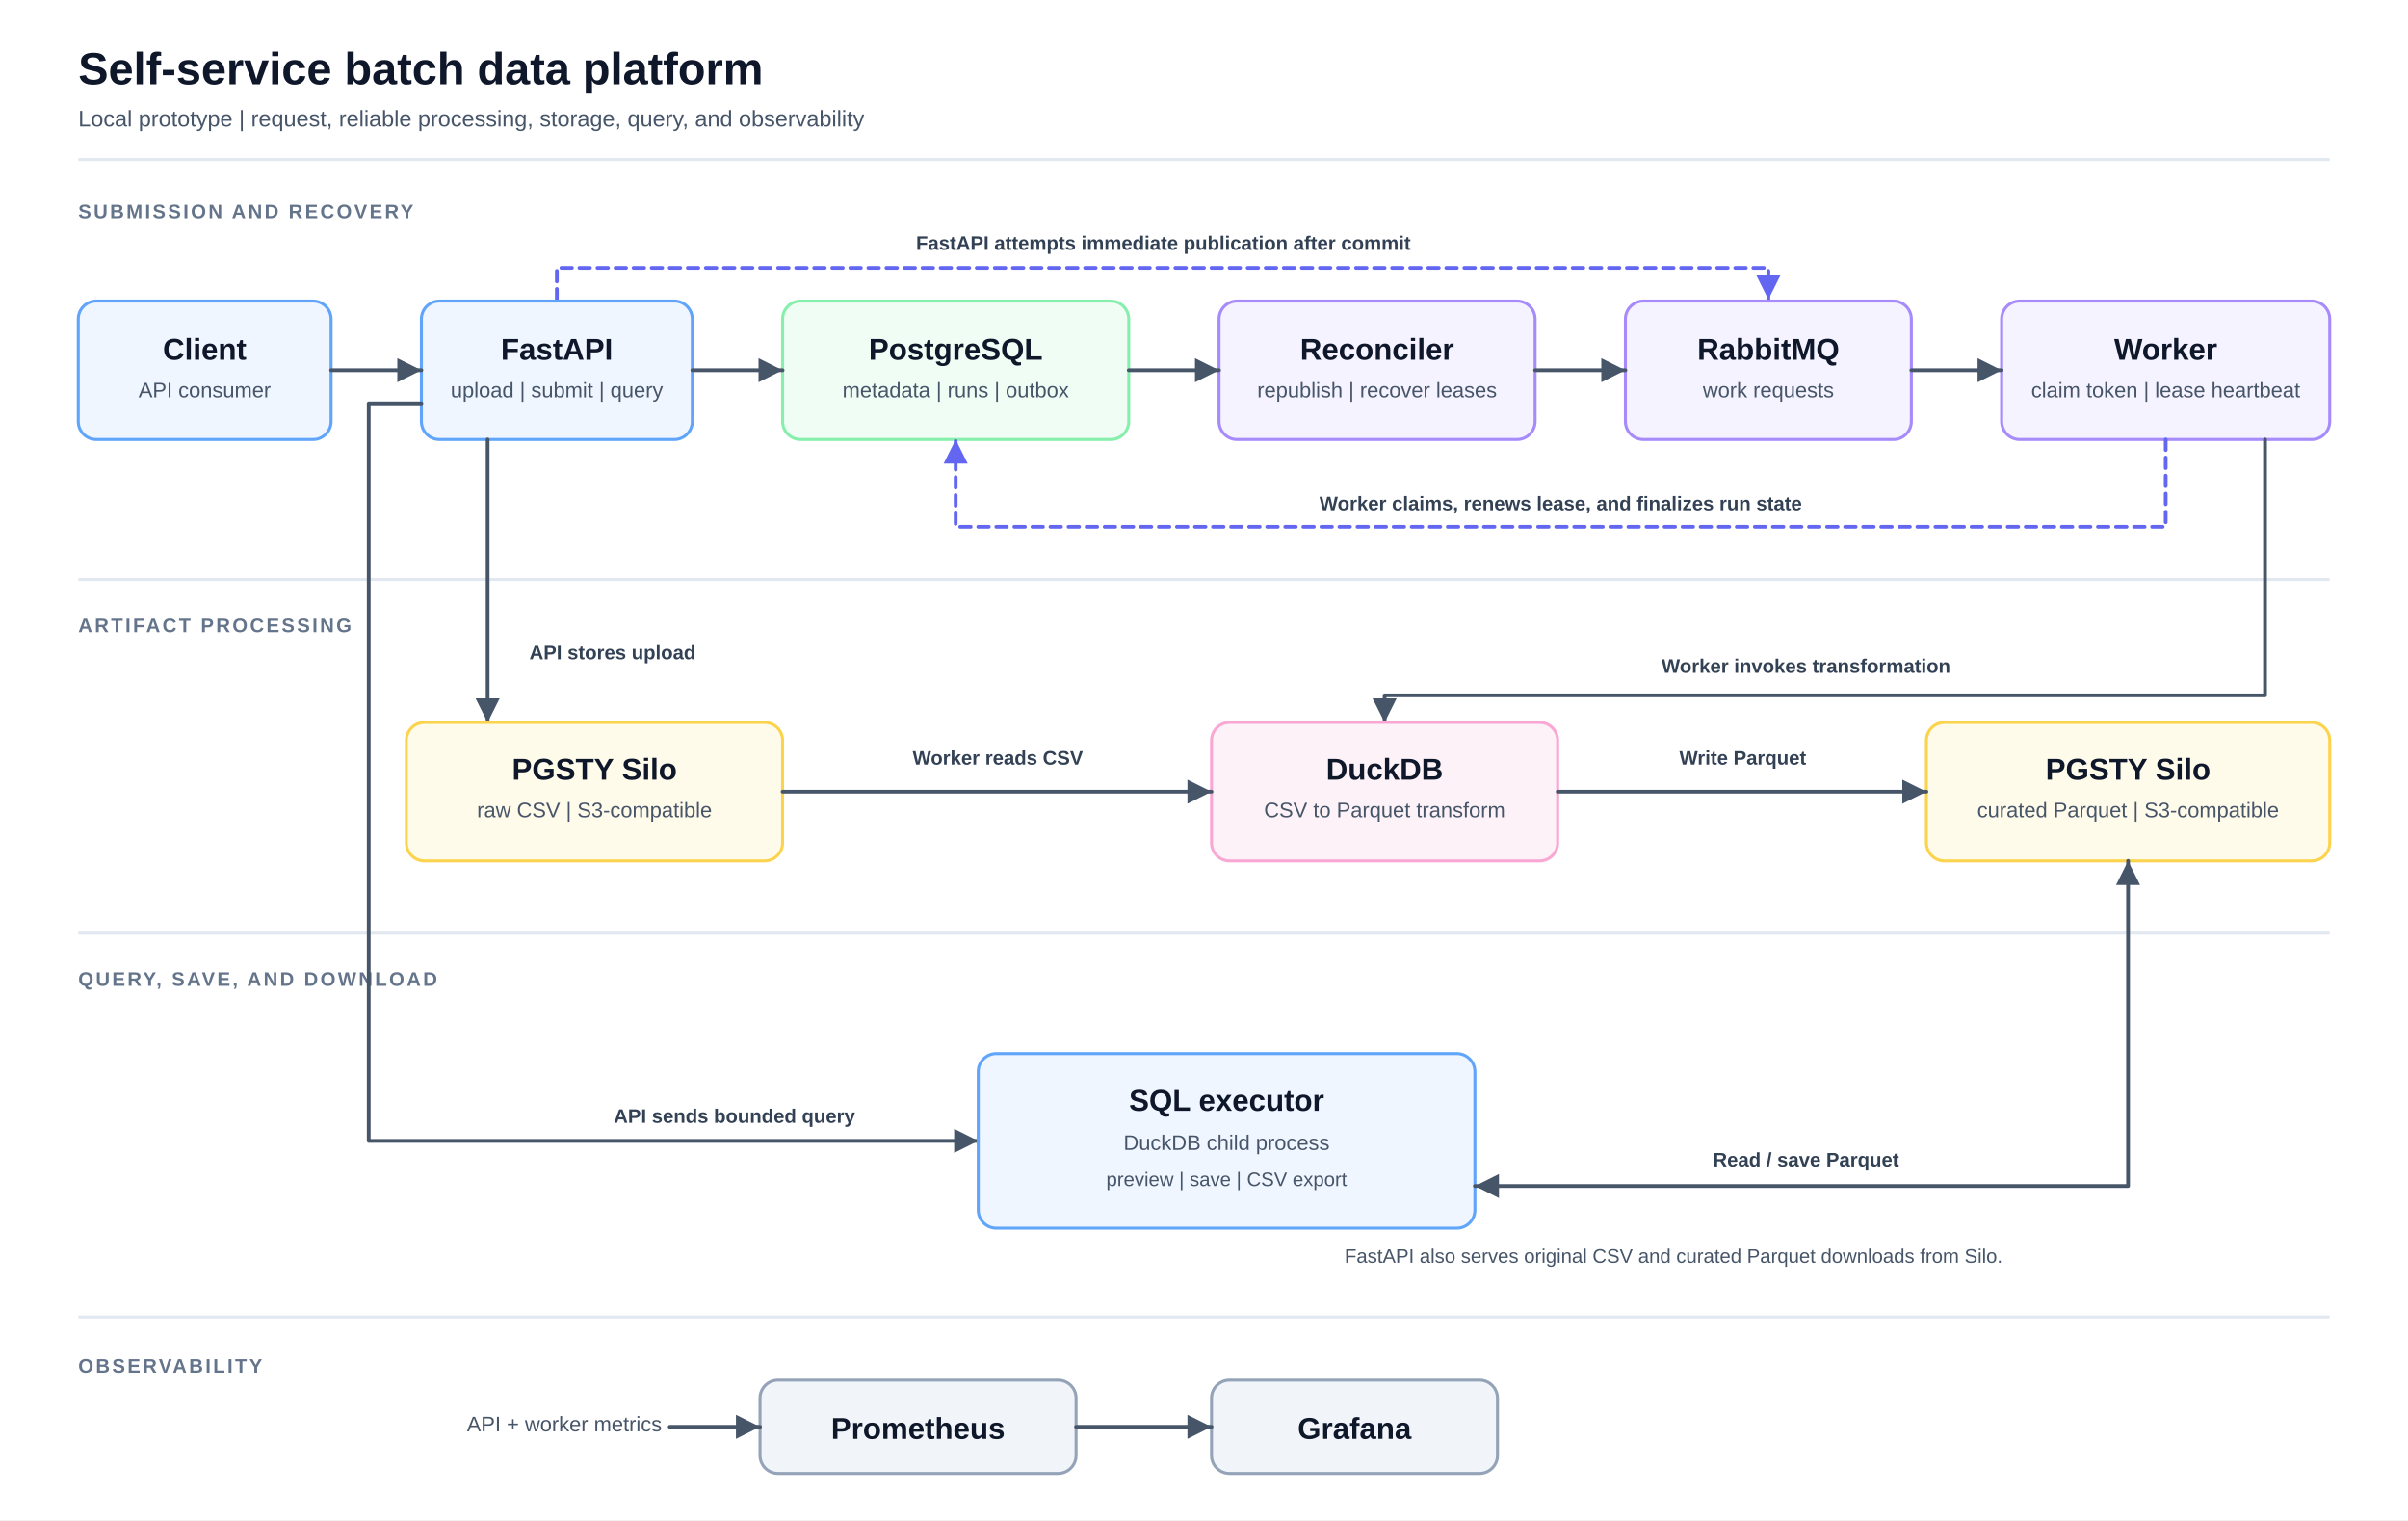
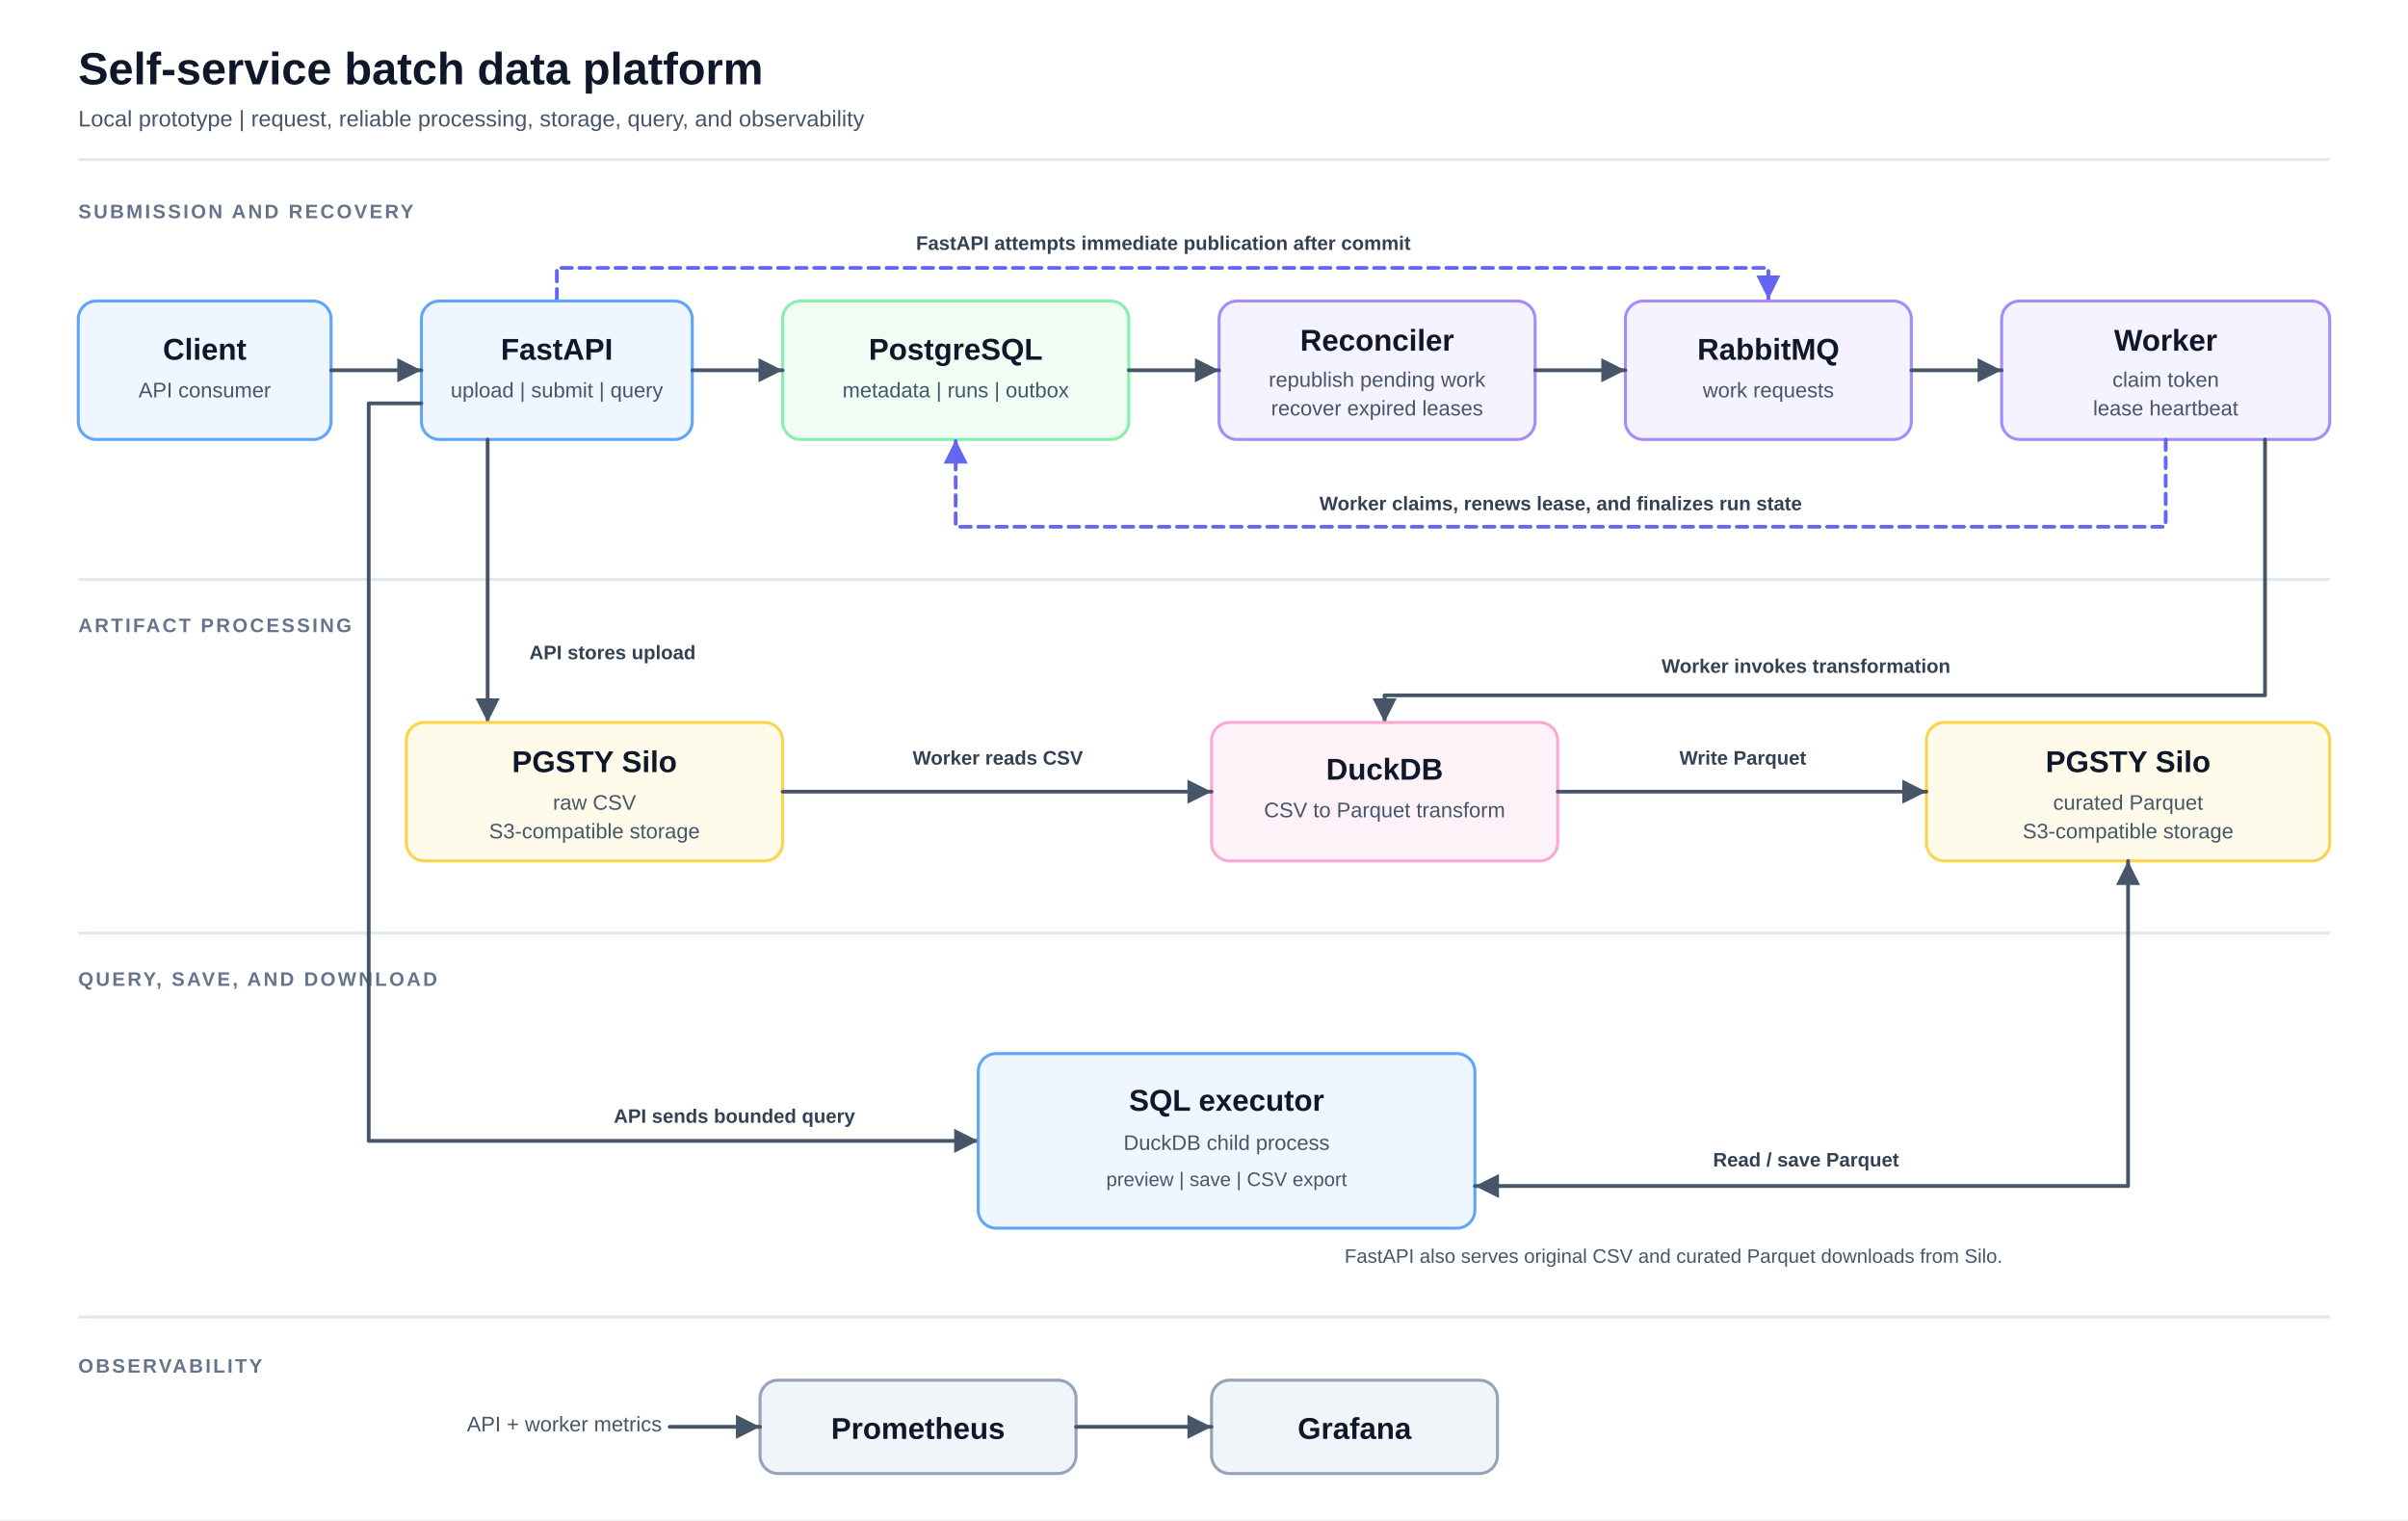
<svg xmlns="http://www.w3.org/2000/svg" width="1600" height="1010" viewBox="0 0 1600 1010" role="img" aria-labelledby="title description">
  <defs>
    <marker id="arrow" viewBox="0 0 10 10" refX="9" refY="5" markerWidth="8" markerHeight="8" orient="auto-start-reverse">
      <path d="M1 1 L9 5 L1 9 Z" fill="#475569" />
    </marker>
    <marker id="accent-arrow" viewBox="0 0 10 10" refX="9" refY="5" markerWidth="8" markerHeight="8" orient="auto-start-reverse">
      <path d="M1 1 L9 5 L1 9 Z" fill="#6366f1" />
    </marker>
    <style>
      text { font-family: Arial, Helvetica, sans-serif; fill: #0f172a; }
      .title { font-size: 30px; font-weight: 700; }
      .subtitle { font-size: 15px; fill: #475569; }
      .section { font-size: 13px; font-weight: 700; letter-spacing: 1.5px; fill: #64748b; }
      .name { font-size: 20px; font-weight: 700; text-anchor: middle; }
      .detail { font-size: 14px; fill: #475569; text-anchor: middle; }
      .small { font-size: 13px; fill: #475569; text-anchor: middle; }
      .label { font-size: 13px; font-weight: 600; fill: #334155; text-anchor: middle; }
      .line { fill: none; stroke: #475569; stroke-width: 2.5; stroke-linecap: round; stroke-linejoin: round; marker-end: url(#arrow); }
      .both { fill: none; stroke: #475569; stroke-width: 2.5; stroke-linecap: round; stroke-linejoin: round; marker-start: url(#arrow); marker-end: url(#arrow); }
      .recovery { fill: none; stroke: #6366f1; stroke-width: 2.5; stroke-dasharray: 7 5; stroke-linecap: round; stroke-linejoin: round; marker-end: url(#accent-arrow); }
      .rule { stroke: #e2e8f0; stroke-width: 2; }
    </style>
  </defs>
  <rect width="1600" height="1010" fill="#ffffff" />
  <text class="title" x="52" y="56">Self-service batch data platform</text>
  <text class="subtitle" x="52" y="84">Local prototype | request, reliable processing, storage, query, and observability</text>
  <line class="rule" x1="52" y1="106" x2="1548" y2="106" />
  <text class="section" x="52" y="145">SUBMISSION AND RECOVERY</text>
  <path class="recovery" d="M370 199 V178 H1175 V199" />
  <text class="label" x="773" y="166">FastAPI attempts immediate publication after commit</text>
  <g stroke-width="2">
    <rect x="52" y="200" width="168" height="92" rx="12" fill="#eff6ff" stroke="#60a5fa" />
    <rect x="280" y="200" width="180" height="92" rx="12" fill="#eff6ff" stroke="#60a5fa" />
    <rect x="520" y="200" width="230" height="92" rx="12" fill="#f0fdf4" stroke="#86efac" />
    <rect x="810" y="200" width="210" height="92" rx="12" fill="#f5f3ff" stroke="#a78bfa" />
    <rect x="1080" y="200" width="190" height="92" rx="12" fill="#f5f3ff" stroke="#a78bfa" />
    <rect x="1330" y="200" width="218" height="92" rx="12" fill="#f5f3ff" stroke="#a78bfa" />
  </g>
  <g>
    <text class="name" x="136" y="239">Client</text>
    <text class="detail" x="136" y="264">API consumer</text>
    <text class="name" x="370" y="239">FastAPI</text>
    <text class="detail" x="370" y="264">upload | submit | query</text>
    <text class="name" x="635" y="239">PostgreSQL</text>
    <text class="detail" x="635" y="264">metadata | runs | outbox</text>
-     <text class="name" x="915" y="239">Reconciler</text>
-     <text class="detail" x="915" y="264">republish | recover leases</text>
+     <text class="name" x="915" y="233">Reconciler</text>
+     <text class="detail" x="915" y="257">republish pending work</text>
+     <text class="detail" x="915" y="276">recover expired leases</text>
    <text class="name" x="1175" y="239">RabbitMQ</text>
    <text class="detail" x="1175" y="264">work requests</text>
-     <text class="name" x="1439" y="239">Worker</text>
-     <text class="detail" x="1439" y="264">claim token | lease heartbeat</text>
+     <text class="name" x="1439" y="233">Worker</text>
+     <text class="detail" x="1439" y="257">claim token</text>
+     <text class="detail" x="1439" y="276">lease heartbeat</text>
  </g>
  <path class="line" d="M220 246 H280" />
  <path class="line" d="M460 246 H520" />
  <path class="line" d="M750 246 H810" />
  <path class="line" d="M1020 246 H1080" />
  <path class="line" d="M1270 246 H1330" />
  <path class="recovery" d="M1439 292 V350 H635 V292" />
  <text class="label" x="1037" y="339">Worker claims, renews lease, and finalizes run state</text>
  <line class="rule" x1="52" y1="385" x2="1548" y2="385" />
  <text class="section" x="52" y="420">ARTIFACT PROCESSING</text>
  <path class="line" d="M324 292 V480" />
  <text class="label" x="407" y="438">API stores upload</text>
  <path class="line" d="M1505 292 V462 H920 V480" />
  <text class="label" x="1200" y="447">Worker invokes transformation</text>
  <g stroke-width="2">
    <rect x="270" y="480" width="250" height="92" rx="12" fill="#fffbeb" stroke="#fcd34d" />
    <rect x="805" y="480" width="230" height="92" rx="12" fill="#fdf2f8" stroke="#f9a8d4" />
    <rect x="1280" y="480" width="268" height="92" rx="12" fill="#fffbeb" stroke="#fcd34d" />
  </g>
  <g>
-     <text class="name" x="395" y="518">PGSTY Silo</text>
-     <text class="detail" x="395" y="543">raw CSV | S3-compatible</text>
+     <text class="name" x="395" y="513">PGSTY Silo</text>
+     <text class="detail" x="395" y="538">raw CSV</text>
+     <text class="detail" x="395" y="557">S3-compatible storage</text>
    <text class="name" x="920" y="518">DuckDB</text>
    <text class="detail" x="920" y="543">CSV to Parquet transform</text>
-     <text class="name" x="1414" y="518">PGSTY Silo</text>
-     <text class="detail" x="1414" y="543">curated Parquet | S3-compatible</text>
+     <text class="name" x="1414" y="513">PGSTY Silo</text>
+     <text class="detail" x="1414" y="538">curated Parquet</text>
+     <text class="detail" x="1414" y="557">S3-compatible storage</text>
  </g>
  <path class="line" d="M520 526 H805" />
  <text class="label" x="663" y="508">Worker reads CSV</text>
  <path class="line" d="M1035 526 H1280" />
  <text class="label" x="1158" y="508">Write Parquet</text>
  <line class="rule" x1="52" y1="620" x2="1548" y2="620" />
  <text class="section" x="52" y="655">QUERY, SAVE, AND DOWNLOAD</text>
  <path class="line" d="M280 268 H245 V758 H650" />
  <text class="label" x="488" y="746">API sends bounded query</text>
  <rect x="650" y="700" width="330" height="116" rx="12" fill="#eff6ff" stroke="#60a5fa" stroke-width="2" />
  <text class="name" x="815" y="738">SQL executor</text>
  <text class="detail" x="815" y="764">DuckDB child process</text>
  <text class="small" x="815" y="788">preview | save | CSV export</text>
  <path class="both" d="M1414 572 V788 H980" />
  <text class="label" x="1200" y="775">Read / save Parquet</text>
  <text class="small" x="1112" y="839">FastAPI also serves original CSV and curated Parquet downloads from Silo.</text>
  <line class="rule" x1="52" y1="875" x2="1548" y2="875" />
  <text class="section" x="52" y="912">OBSERVABILITY</text>
  <text class="detail" x="375" y="951">API + worker metrics</text>
  <rect x="505" y="917" width="210" height="62" rx="12" fill="#f1f5f9" stroke="#94a3b8" stroke-width="2" />
  <rect x="805" y="917" width="190" height="62" rx="12" fill="#f1f5f9" stroke="#94a3b8" stroke-width="2" />
  <text class="name" x="610" y="956">Prometheus</text>
  <text class="name" x="900" y="956">Grafana</text>
  <path class="line" d="M445 948 H505" />
  <path class="line" d="M715 948 H805" />
</svg>
